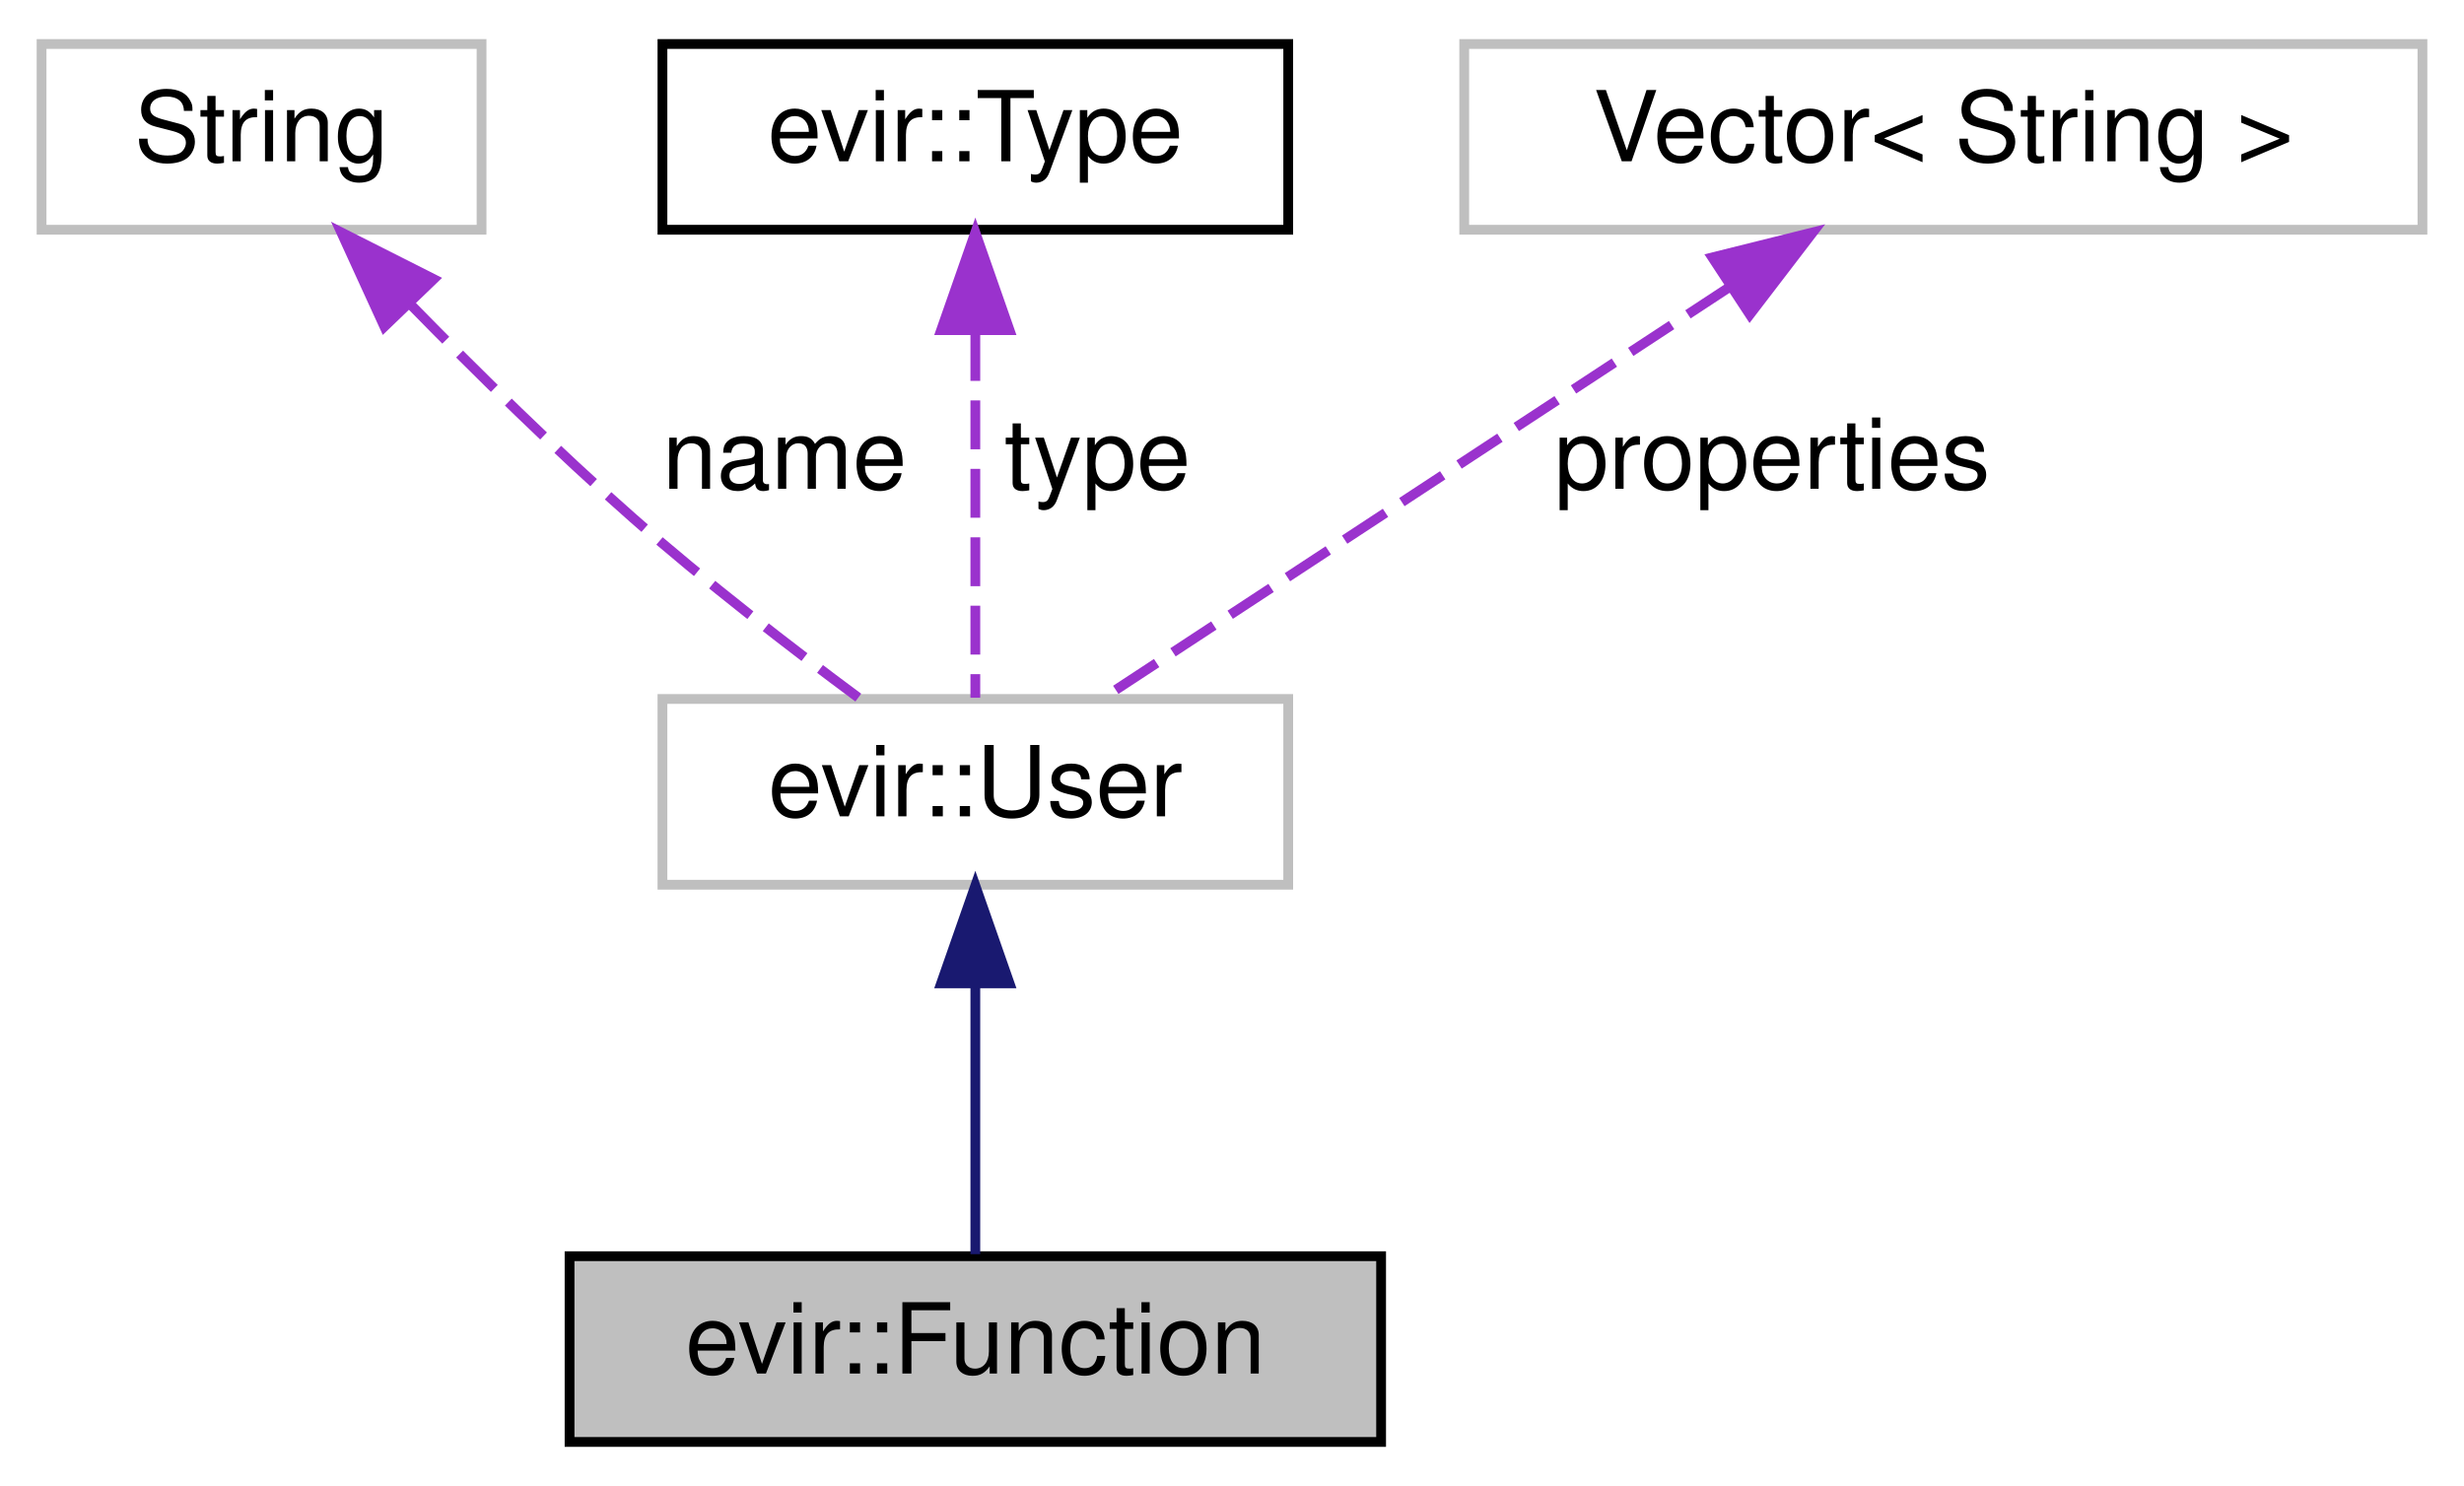
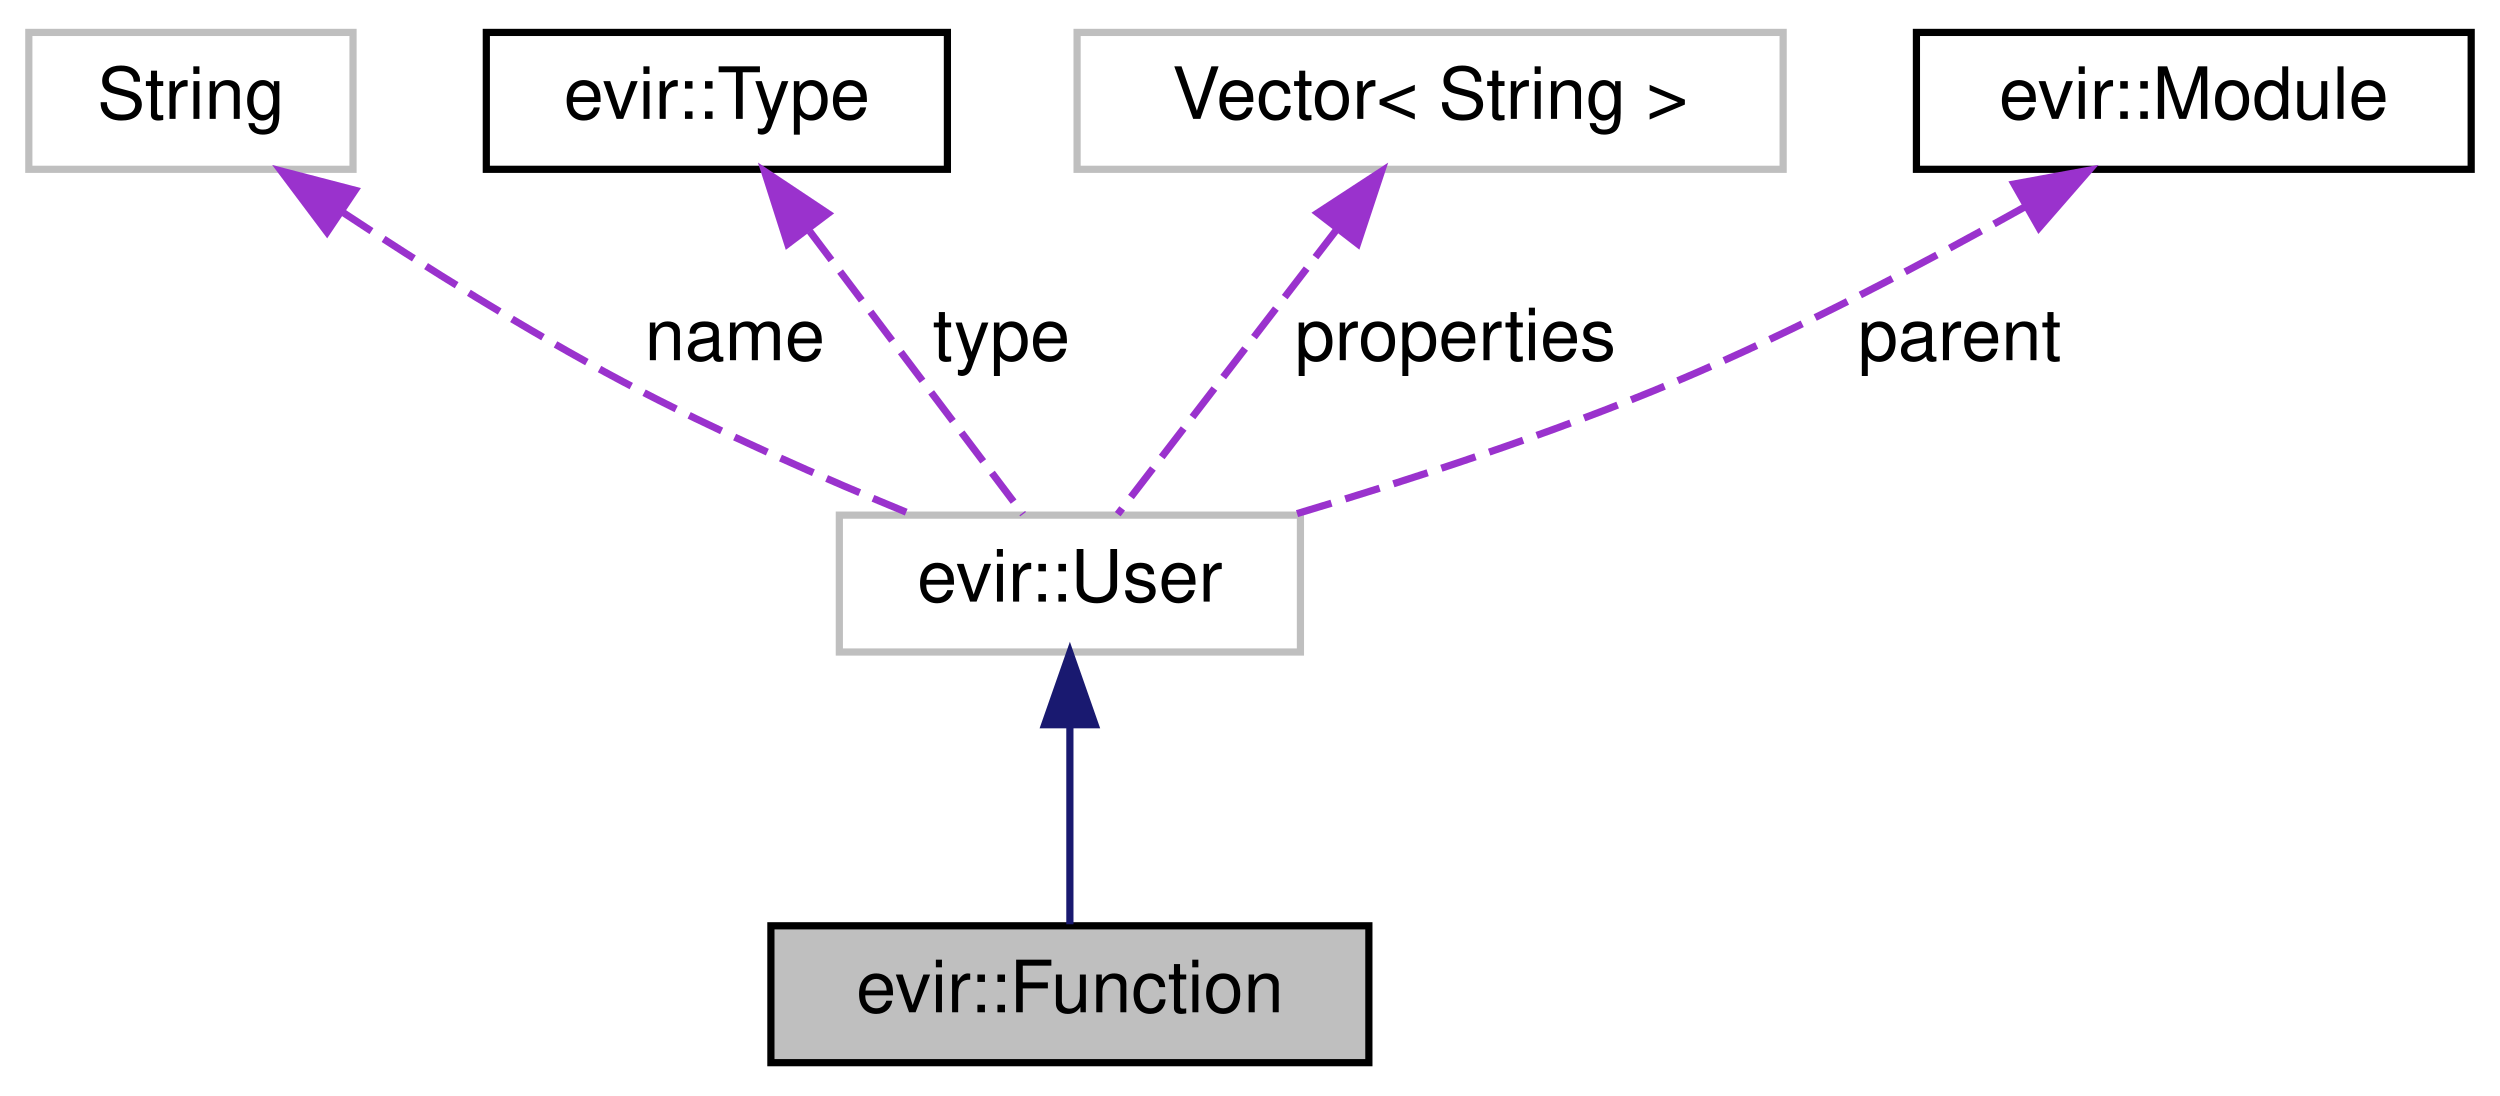
- <svg xmlns="http://www.w3.org/2000/svg" xmlns:xlink="http://www.w3.org/1999/xlink" width="252pt" height="152pt" viewBox="0.00 0.00 251.50 152.00">
+ <svg xmlns="http://www.w3.org/2000/svg" xmlns:xlink="http://www.w3.org/1999/xlink" width="347pt" height="152pt" viewBox="0.00 0.00 347.00 152.00">
  <g id="graph0" class="graph" transform="scale(1 1) rotate(0) translate(4 148)">
    <g id="node1" class="node">
      <g id="a_node1">
        <a xlink:title=" ">
-           <polygon fill="#bfbfbf" stroke="black" points="54,-0.5 54,-19.5 137,-19.5 137,-0.5 54,-0.5" />
-           <text text-anchor="middle" x="95.5" y="-7.5" font-family="Helvetica,sans-Serif" font-size="10.00">evir::Function</text>
+           <polygon fill="#bfbfbf" stroke="black" points="103,-0.5 103,-19.5 186,-19.5 186,-0.5 103,-0.5" />
+           <text text-anchor="middle" x="144.5" y="-7.5" font-family="Helvetica,sans-Serif" font-size="10.00">evir::Function</text>
        </a>
      </g>
    </g>
    <g id="node2" class="node">
      <g id="a_node2">
        <a xlink:href="classevir_1_1User.html" target="_top" xlink:title=" ">
-           <polygon fill="none" stroke="#bfbfbf" points="63.5,-57.5 63.5,-76.5 127.5,-76.5 127.5,-57.5 63.5,-57.5" />
-           <text text-anchor="middle" x="95.5" y="-64.5" font-family="Helvetica,sans-Serif" font-size="10.00">evir::User</text>
+           <polygon fill="none" stroke="#bfbfbf" points="112.5,-57.5 112.5,-76.5 176.5,-76.5 176.5,-57.5 112.5,-57.5" />
+           <text text-anchor="middle" x="144.5" y="-64.5" font-family="Helvetica,sans-Serif" font-size="10.00">evir::User</text>
        </a>
      </g>
    </g>
    <g id="edge1" class="edge">
-       <path fill="none" stroke="midnightblue" d="M95.5,-47.12C95.5,-37.82 95.5,-27.06 95.5,-19.71" />
-       <polygon fill="midnightblue" stroke="midnightblue" points="92,-47.41 95.5,-57.41 99,-47.41 92,-47.41" />
+       <path fill="none" stroke="midnightblue" d="M144.5,-47.12C144.5,-37.82 144.5,-27.06 144.5,-19.71" />
+       <polygon fill="midnightblue" stroke="midnightblue" points="141,-47.41 144.5,-57.41 148,-47.41 141,-47.41" />
    </g>
    <g id="node3" class="node">
      <g id="a_node3">
        <a xlink:title=" ">
          <polygon fill="none" stroke="#bfbfbf" points="0,-124.5 0,-143.5 45,-143.5 45,-124.5 0,-124.5" />
          <text text-anchor="middle" x="22.5" y="-131.5" font-family="Helvetica,sans-Serif" font-size="10.00">String</text>
        </a>
      </g>
    </g>
    <g id="edge2" class="edge">
-       <path fill="none" stroke="#9a32cd" stroke-dasharray="5,2" d="M37.83,-116.76C44.59,-109.85 52.74,-101.82 60.5,-95 67.88,-88.51 76.63,-81.76 83.53,-76.64" />
-       <polygon fill="#9a32cd" stroke="#9a32cd" points="35.06,-114.59 30.65,-124.23 40.11,-119.45 35.06,-114.59" />
-       <text text-anchor="middle" x="76" y="-98" font-family="Helvetica,sans-Serif" font-size="10.00"> name</text>
+       <path fill="none" stroke="#9a32cd" stroke-dasharray="5,2" d="M43.38,-118.66C54.71,-111.17 69.09,-102.11 82.5,-95 95.46,-88.12 110.55,-81.53 122.6,-76.57" />
+       <polygon fill="#9a32cd" stroke="#9a32cd" points="41.39,-115.78 35.03,-124.26 45.29,-121.59 41.39,-115.78" />
+       <text text-anchor="middle" x="98" y="-98" font-family="Helvetica,sans-Serif" font-size="10.00"> name</text>
    </g>
    <g id="node4" class="node">
      <g id="a_node4">
        <a xlink:href="classevir_1_1Type.html" target="_top" xlink:title="The interface for types.">
          <polygon fill="none" stroke="black" points="63.5,-124.5 63.5,-143.5 127.5,-143.5 127.5,-124.5 63.5,-124.5" />
          <text text-anchor="middle" x="95.5" y="-131.5" font-family="Helvetica,sans-Serif" font-size="10.00">evir::Type</text>
        </a>
      </g>
    </g>
    <g id="edge3" class="edge">
-       <path fill="none" stroke="#9a32cd" stroke-dasharray="5,2" d="M95.5,-114.04C95.5,-101.67 95.5,-86.12 95.5,-76.63" />
-       <polygon fill="#9a32cd" stroke="#9a32cd" points="92,-114.23 95.5,-124.23 99,-114.23 92,-114.23" />
-       <text text-anchor="middle" x="108" y="-98" font-family="Helvetica,sans-Serif" font-size="10.00"> type</text>
+       <path fill="none" stroke="#9a32cd" stroke-dasharray="5,2" d="M108.39,-115.9C117.91,-103.27 130.48,-86.6 138,-76.63" />
+       <polygon fill="#9a32cd" stroke="#9a32cd" points="105.33,-114.14 102.11,-124.23 110.92,-118.36 105.33,-114.14" />
+       <text text-anchor="middle" x="135" y="-98" font-family="Helvetica,sans-Serif" font-size="10.00"> type</text>
    </g>
    <g id="node5" class="node">
      <g id="a_node5">
        <a xlink:title=" ">
          <polygon fill="none" stroke="#bfbfbf" points="145.5,-124.5 145.5,-143.5 243.5,-143.5 243.5,-124.5 145.5,-124.5" />
          <text text-anchor="middle" x="194.5" y="-131.5" font-family="Helvetica,sans-Serif" font-size="10.00">Vector&lt; String &gt;</text>
        </a>
      </g>
    </g>
    <g id="edge4" class="edge">
-       <path fill="none" stroke="#9a32cd" stroke-dasharray="5,2" d="M172.56,-118.59C152.97,-105.74 124.94,-87.33 108.64,-76.63" />
-       <polygon fill="#9a32cd" stroke="#9a32cd" points="170.87,-121.67 181.15,-124.23 174.71,-115.82 170.87,-121.67" />
-       <text text-anchor="middle" x="177" y="-98" font-family="Helvetica,sans-Serif" font-size="10.00"> properties</text>
+       <path fill="none" stroke="#9a32cd" stroke-dasharray="5,2" d="M181.63,-116.27C171.88,-103.6 158.89,-86.7 151.14,-76.63" />
+       <polygon fill="#9a32cd" stroke="#9a32cd" points="178.89,-118.44 187.76,-124.23 184.43,-114.17 178.89,-118.44" />
+       <text text-anchor="middle" x="198" y="-98" font-family="Helvetica,sans-Serif" font-size="10.00"> properties</text>
+     </g>
+     <g id="node6" class="node">
+       <g id="a_node6">
+         <a xlink:href="classevir_1_1Module.html" target="_top" xlink:title="A Class representing a single stand-alone IR module.">
+           <polygon fill="none" stroke="black" points="262,-124.5 262,-143.5 339,-143.5 339,-124.5 262,-124.5" />
+           <text text-anchor="middle" x="300.5" y="-131.5" font-family="Helvetica,sans-Serif" font-size="10.00">evir::Module</text>
+         </a>
+       </g>
+     </g>
+     <g id="edge5" class="edge">
+       <path fill="none" stroke="#9a32cd" stroke-dasharray="5,2" d="M277.13,-119.33C263.28,-111.57 245.22,-102.04 228.5,-95 211.42,-87.81 191.72,-81.39 175.69,-76.61" />
+       <polygon fill="#9a32cd" stroke="#9a32cd" points="275.55,-122.46 285.97,-124.37 279.01,-116.38 275.55,-122.46" />
+       <text text-anchor="middle" x="268" y="-98" font-family="Helvetica,sans-Serif" font-size="10.00"> parent</text>
    </g>
  </g>
</svg>
